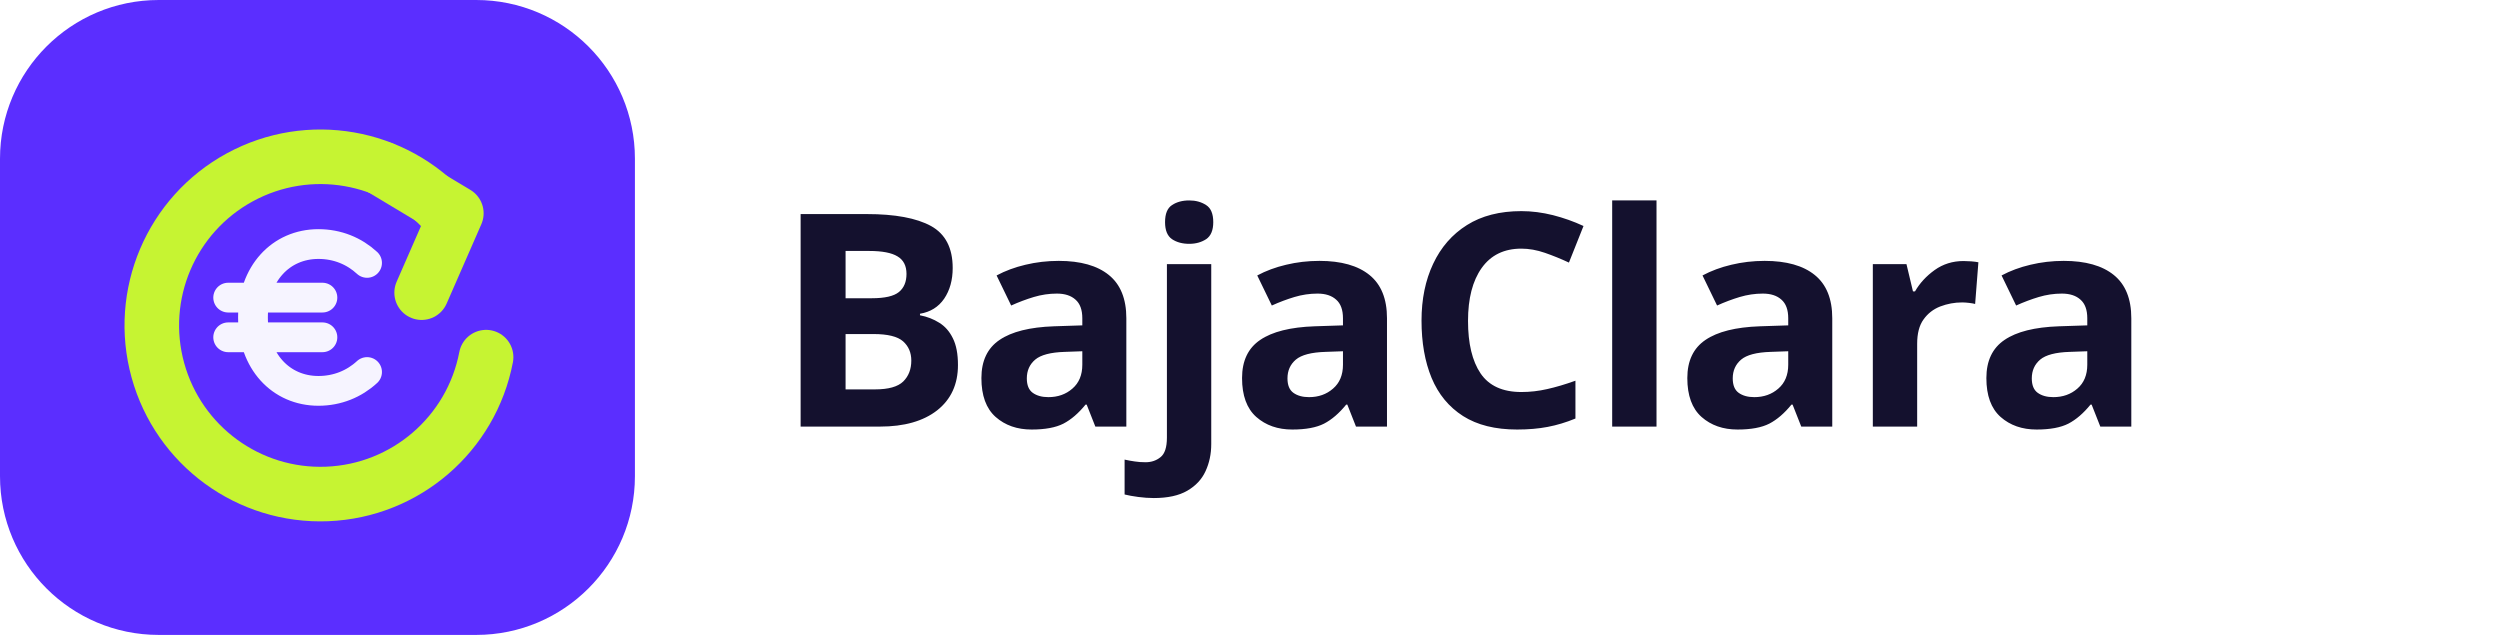
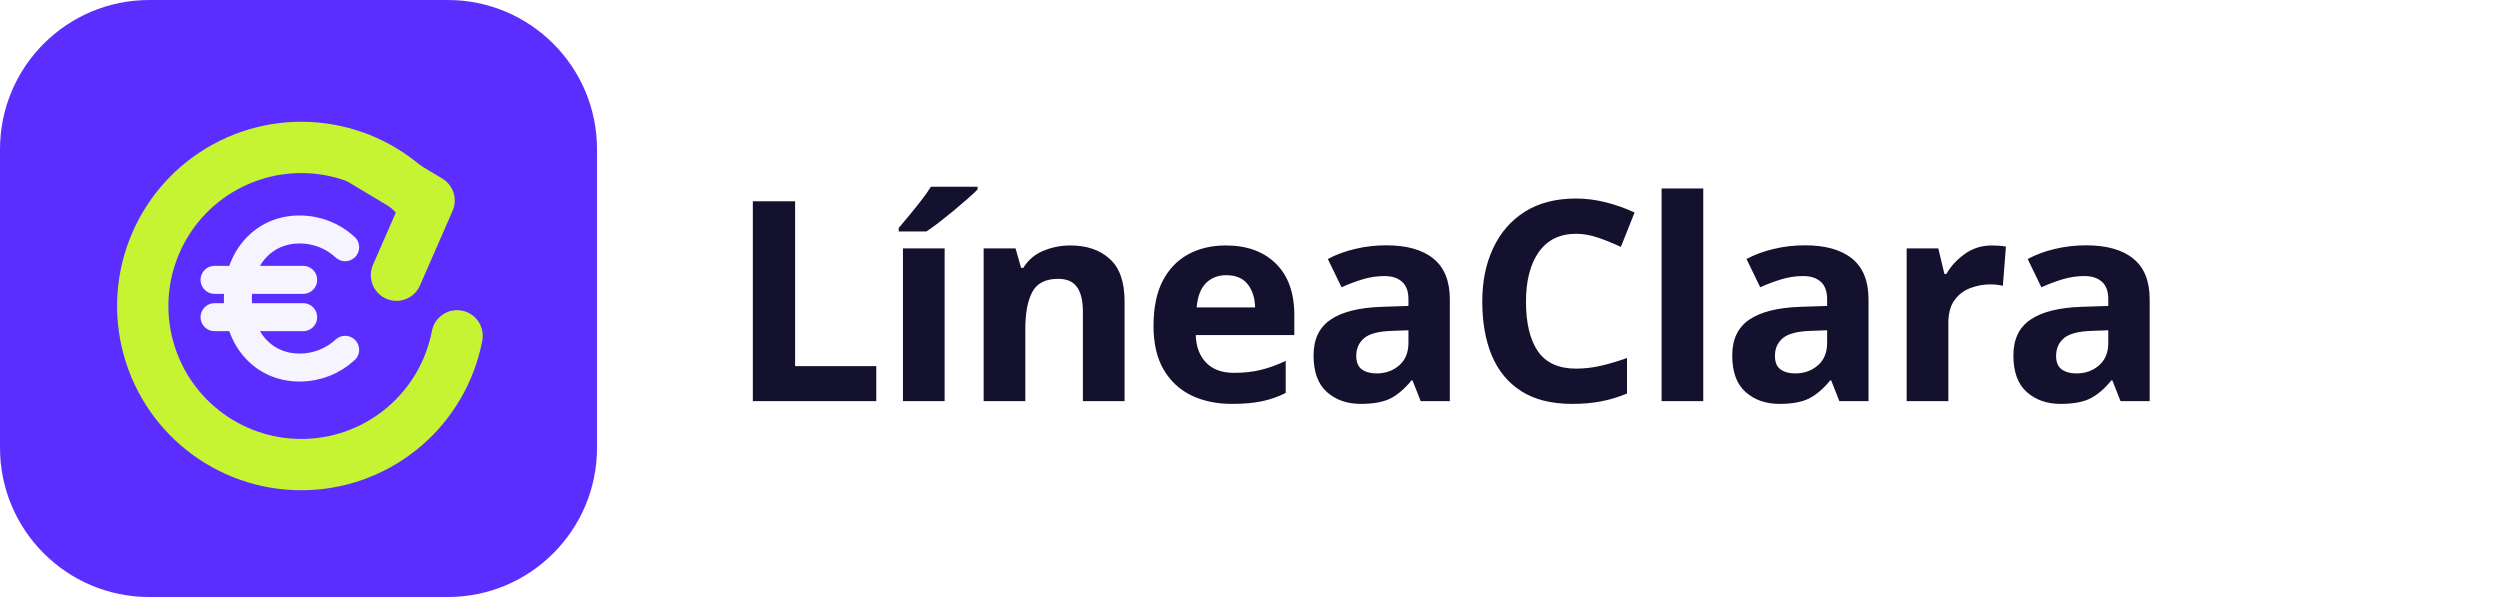
- <svg xmlns="http://www.w3.org/2000/svg" viewBox="0 0 252 64" role="img" aria-label="BajaClara">
+ <svg xmlns="http://www.w3.org/2000/svg" viewBox="0 0 268 64" role="img" aria-label="LíneaClara">
  <rect width="64" height="64" rx="16" fill="#5B2EFF" />
  <path d="M45 21.5A17 17 0 1 0 49 36" fill="none" stroke="#C6F432" stroke-width="5.5" stroke-linecap="round" />
  <path d="M38.5 17 46 21.5 42.5 29.5" fill="none" stroke="#C6F432" stroke-width="5.5" stroke-linecap="round" stroke-linejoin="round" />
  <path d="M37 26.5c-1.3-1.2-3-1.9-4.9-1.9-3.8 0-6.6 3-6.6 7.4s2.8 7.4 6.6 7.4c1.9 0 3.6-.7 4.9-1.9M23 30h9.5M23 34h9.5" fill="none" stroke="#F6F4FF" stroke-width="3" stroke-linecap="round" />
-   <text x="78" y="43" font-family="Bricolage Grotesque, Segoe UI, sans-serif" font-size="30" font-weight="800" letter-spacing="-0.5" fill="#14112E">BajaClara</text>
+   <text x="78" y="43" font-family="Bricolage Grotesque, Segoe UI, sans-serif" font-size="30" font-weight="800" letter-spacing="-0.5" fill="#14112E">LíneaClara</text>
</svg>
